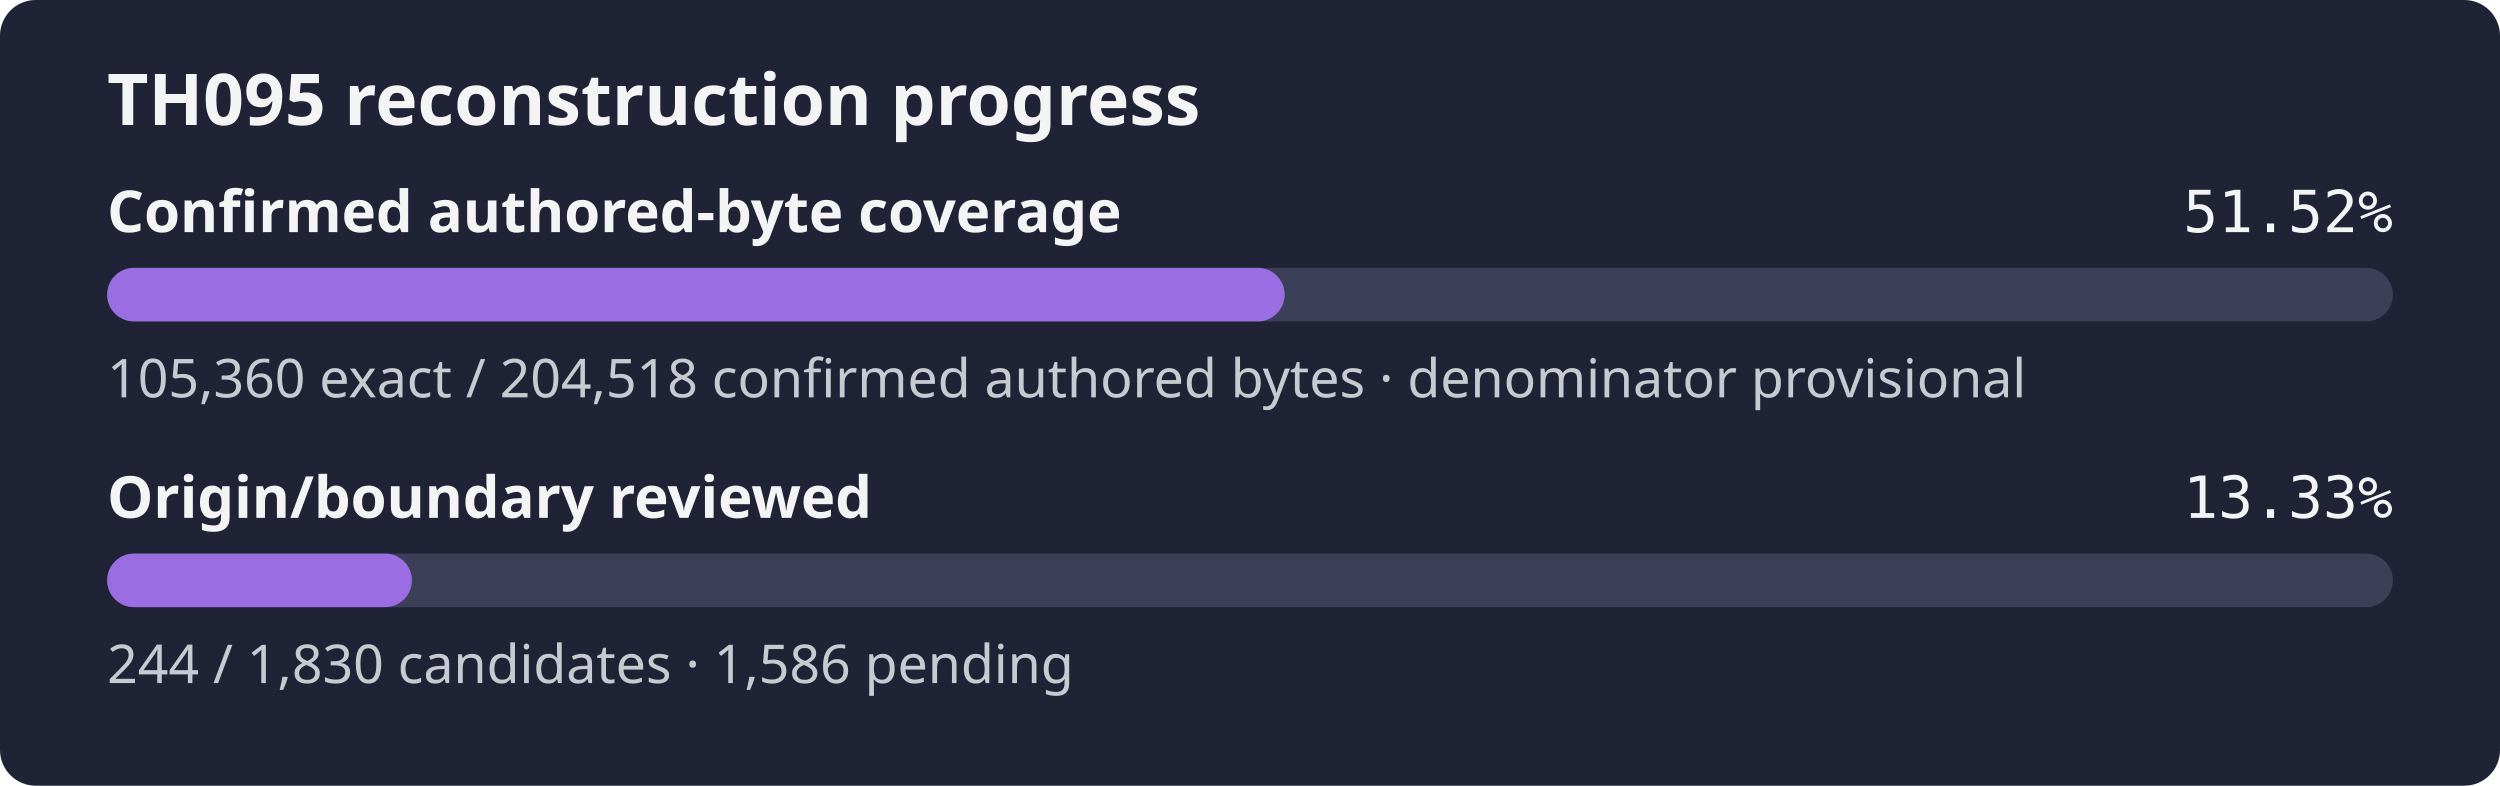
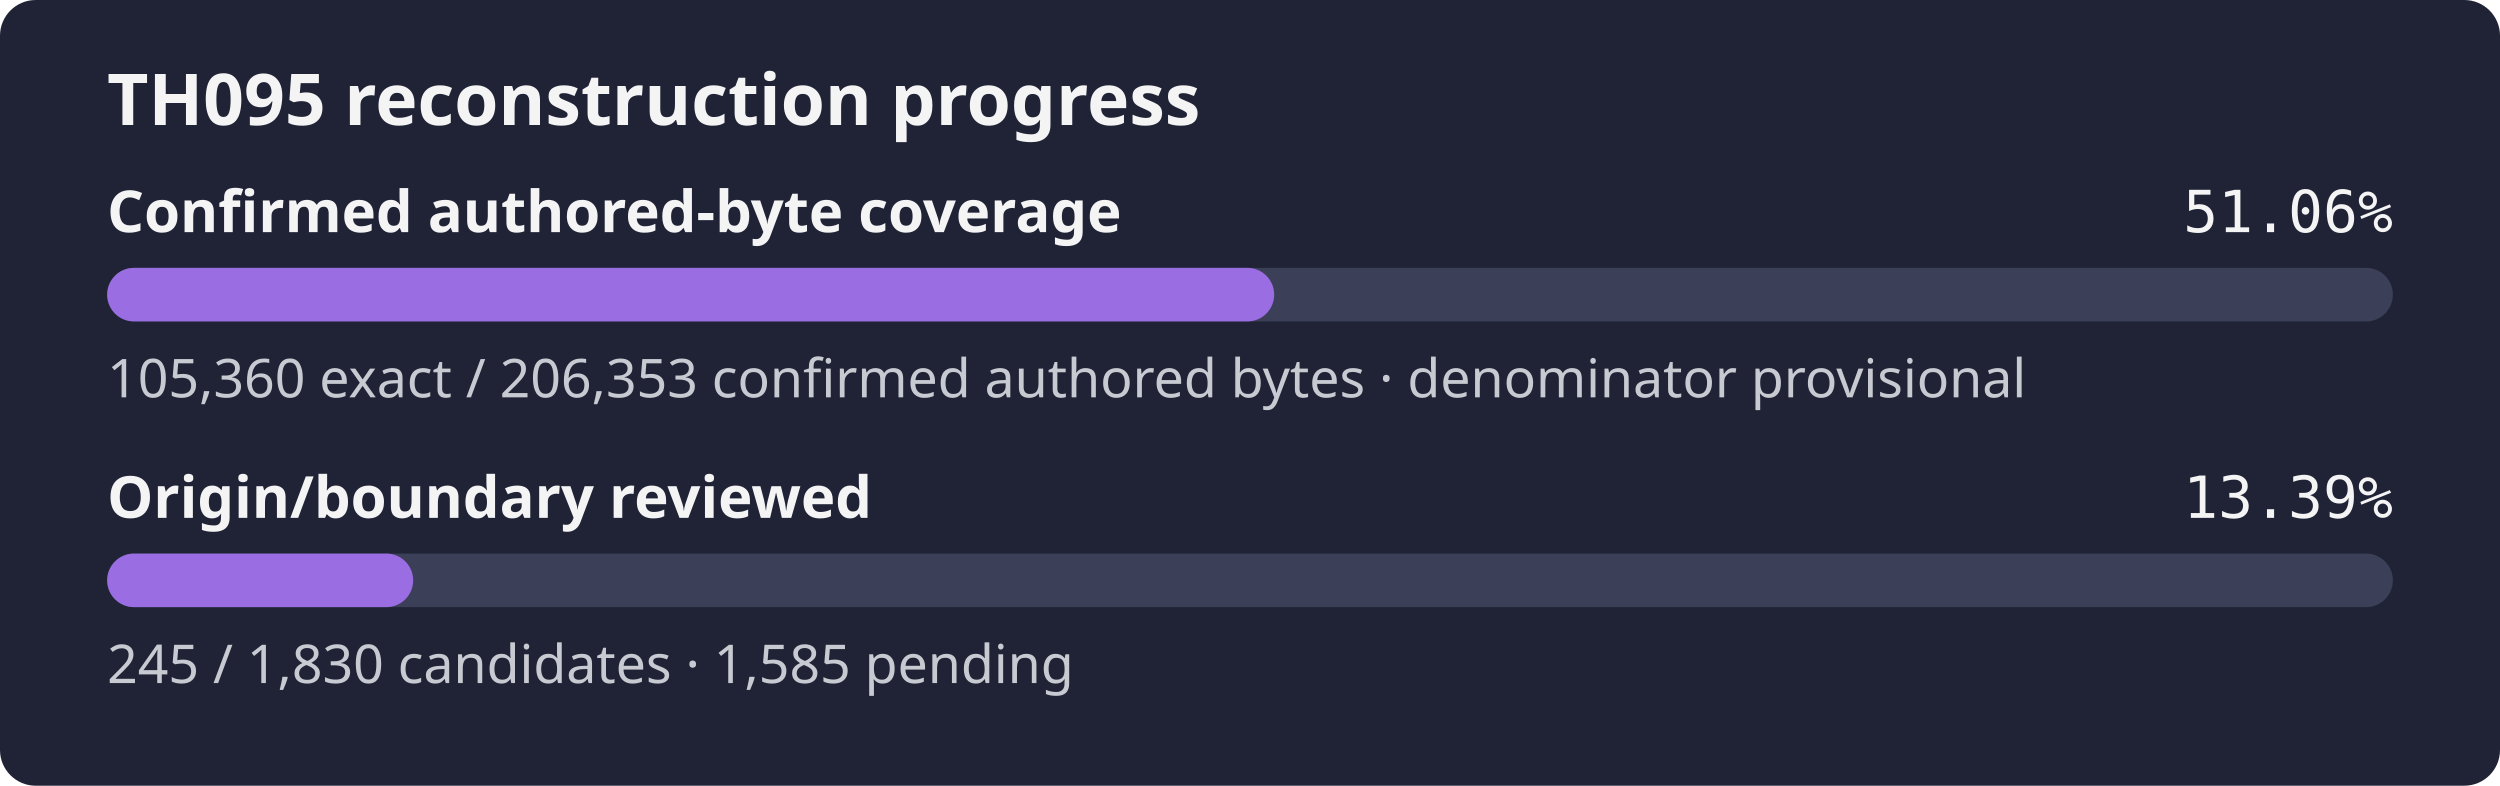
- <svg xmlns="http://www.w3.org/2000/svg" width="560" height="176" role="img" aria-label="TH095 reconstruction progress: 51.52% of the confirmed authored-byte set is exact, origin review 13.33%">
+ <svg xmlns="http://www.w3.org/2000/svg" width="560" height="176" role="img" aria-label="TH095 reconstruction progress: 51.06% of the confirmed authored-byte set is exact, origin review 13.39%">
  <rect width="560" height="176" rx="8" fill="#1f2335" />
  <text x="24" y="28" fill="#f4f4f5" font-family="sans-serif" font-size="16" font-weight="600">TH095 reconstruction progress</text>
  <text x="24" y="52" fill="#f4f4f5" font-family="sans-serif" font-size="13" font-weight="600">Confirmed authored-byte coverage</text>
-   <text x="536" y="52" fill="#f4f4f5" text-anchor="end" font-family="monospace" font-size="13">51.52%</text>
+   <text x="536" y="52" fill="#f4f4f5" text-anchor="end" font-family="monospace" font-size="13">51.06%</text>
  <rect x="24" y="60" width="512" height="12" rx="6" fill="#3b4058" />
-   <rect x="24" y="60" width="263.76" height="12" rx="6" fill="#9b6de3" />
-   <text x="24" y="89" fill="#c8cad2" font-family="sans-serif" font-size="12">105,360 exact / 204,518 confirmed authored bytes · denominator provisional</text>
+   <rect x="24" y="60" width="261.42" height="12" rx="6" fill="#9b6de3" />
+   <text x="24" y="89" fill="#c8cad2" font-family="sans-serif" font-size="12">105,360 exact / 206,353 confirmed authored bytes · denominator provisional</text>
  <text x="24" y="116" fill="#f4f4f5" font-family="sans-serif" font-size="13" font-weight="600">Origin/boundary reviewed</text>
-   <text x="536" y="116" fill="#f4f4f5" text-anchor="end" font-family="monospace" font-size="13">13.33%</text>
+   <text x="536" y="116" fill="#f4f4f5" text-anchor="end" font-family="monospace" font-size="13">13.39%</text>
  <rect x="24" y="124" width="512" height="12" rx="6" fill="#3b4058" />
-   <rect x="24" y="124" width="68.27" height="12" rx="6" fill="#9b6de3" />
-   <text x="24" y="153" fill="#c8cad2" font-family="sans-serif" font-size="12">244 / 1,830 candidates · 1,586 pending</text>
+   <rect x="24" y="124" width="68.55" height="12" rx="6" fill="#9b6de3" />
+   <text x="24" y="153" fill="#c8cad2" font-family="sans-serif" font-size="12">245 / 1,830 candidates · 1,585 pending</text>
</svg>
